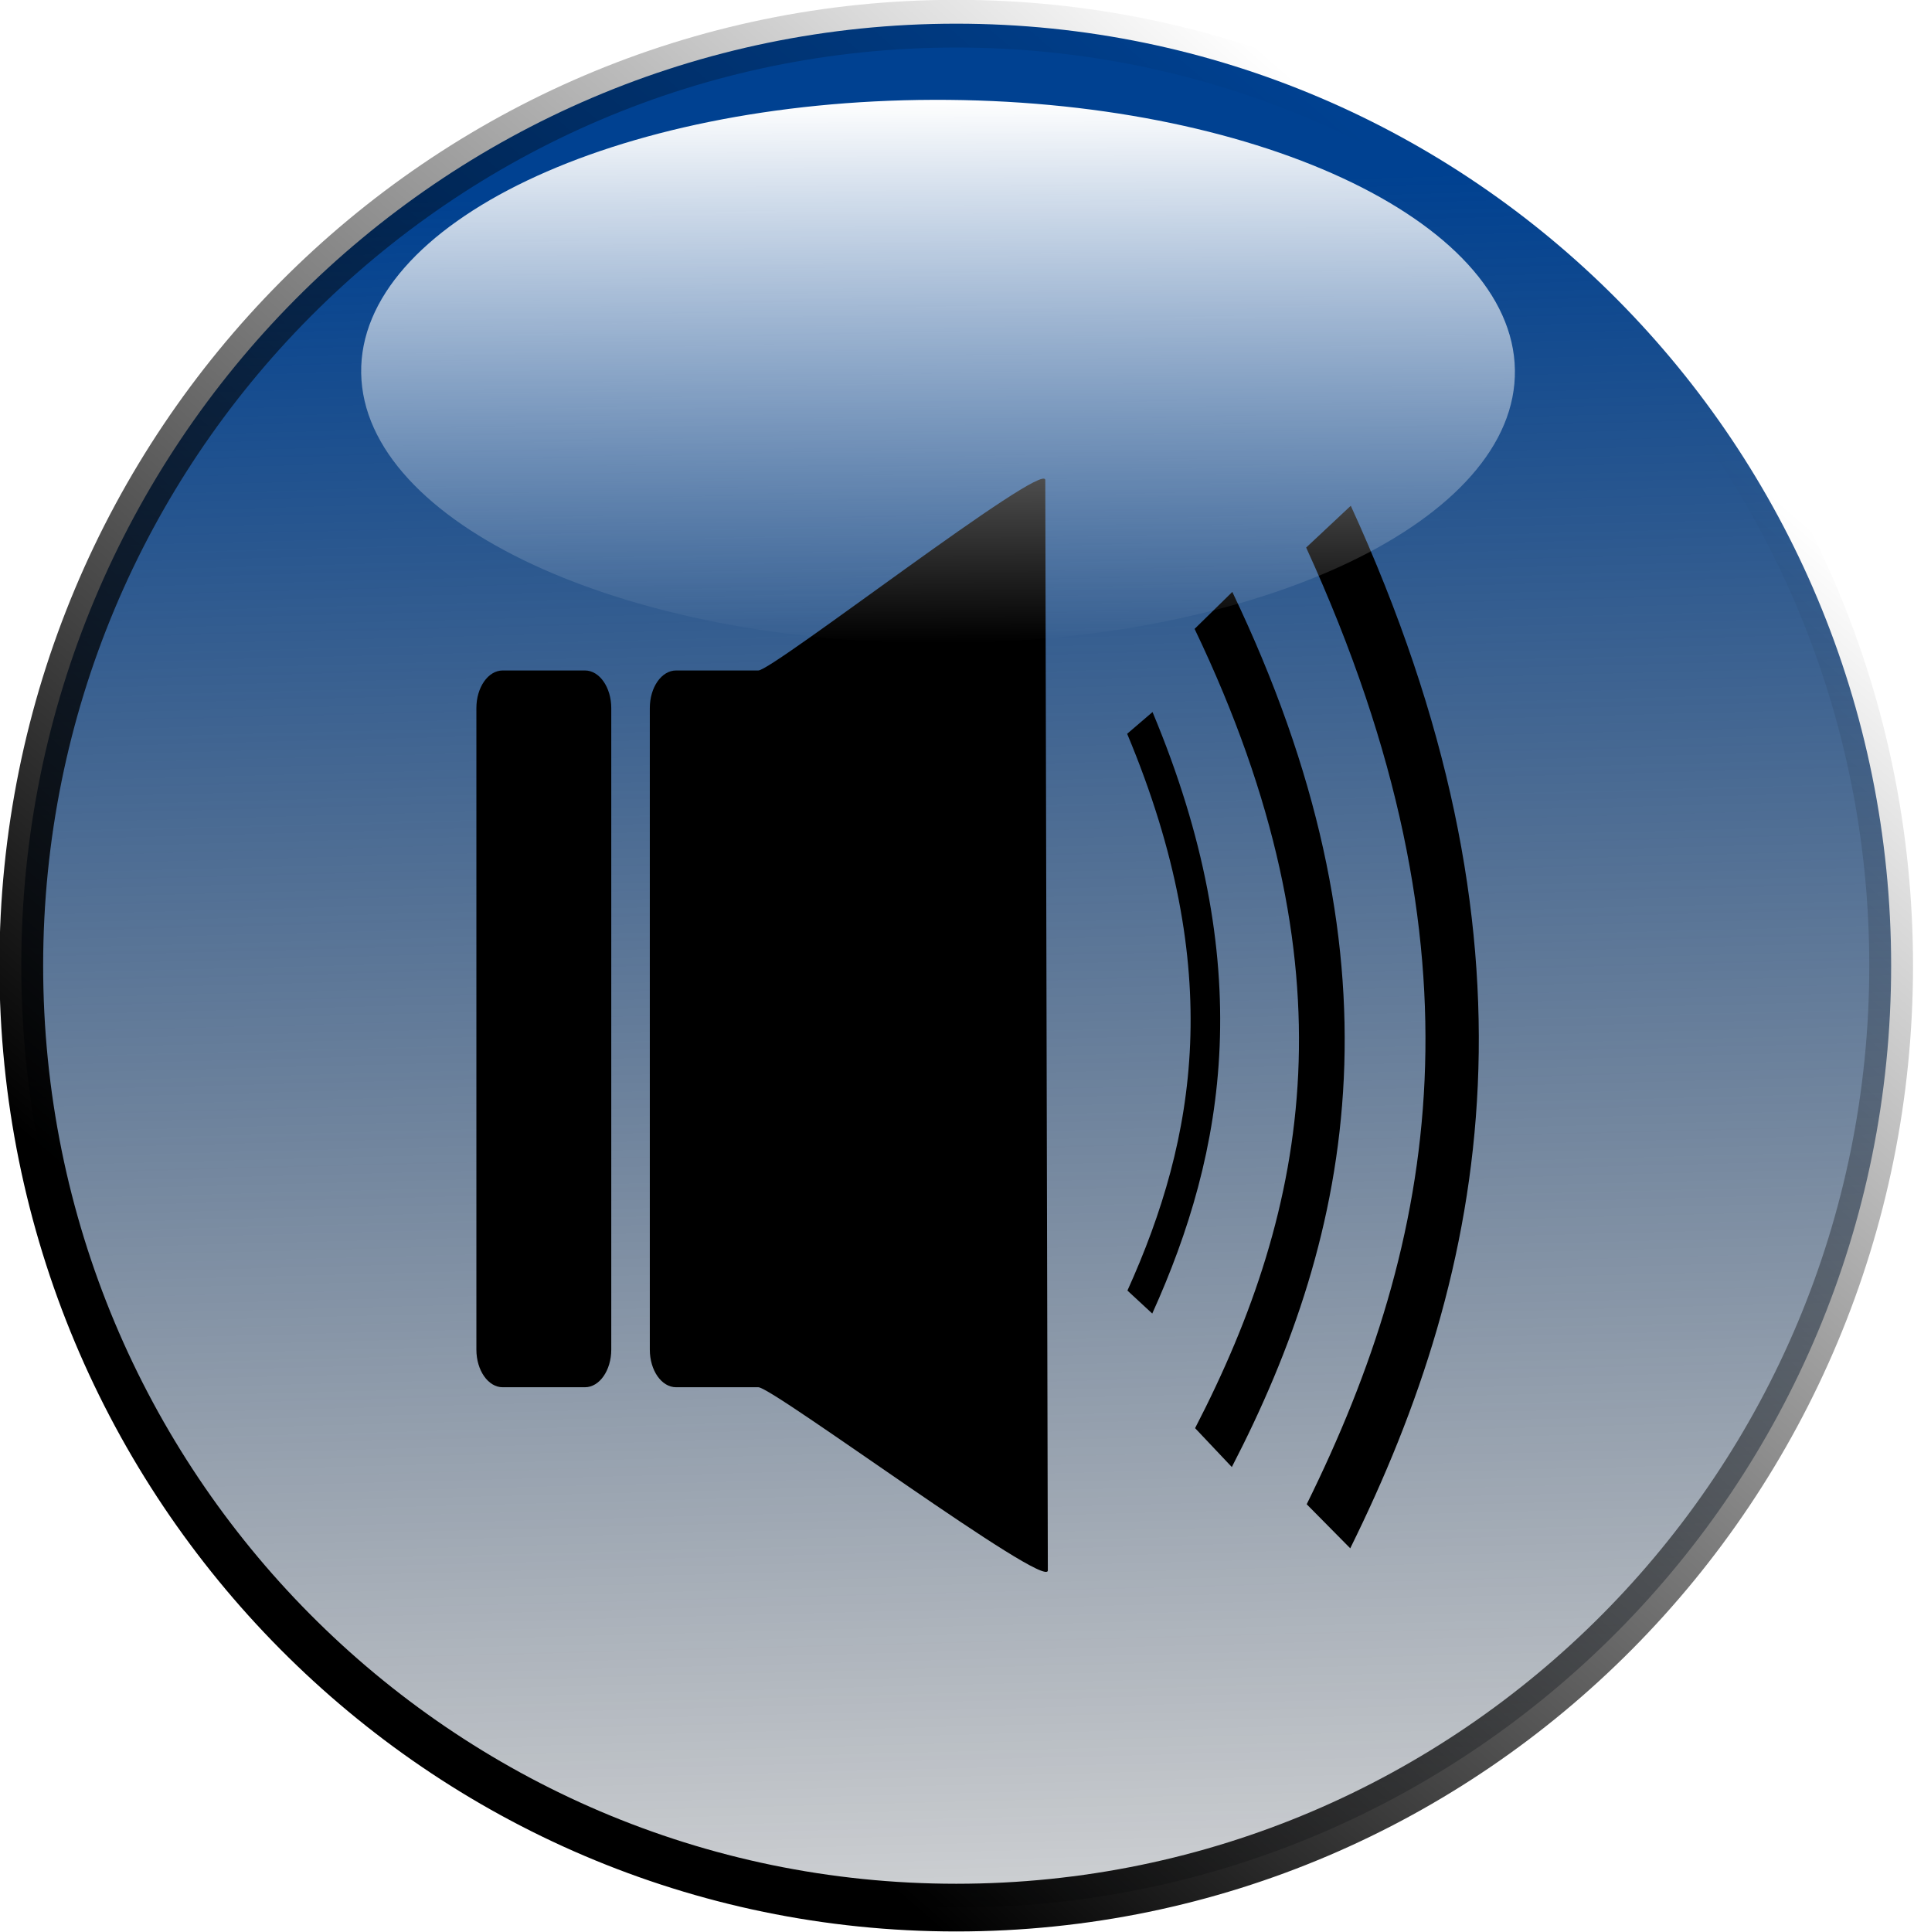
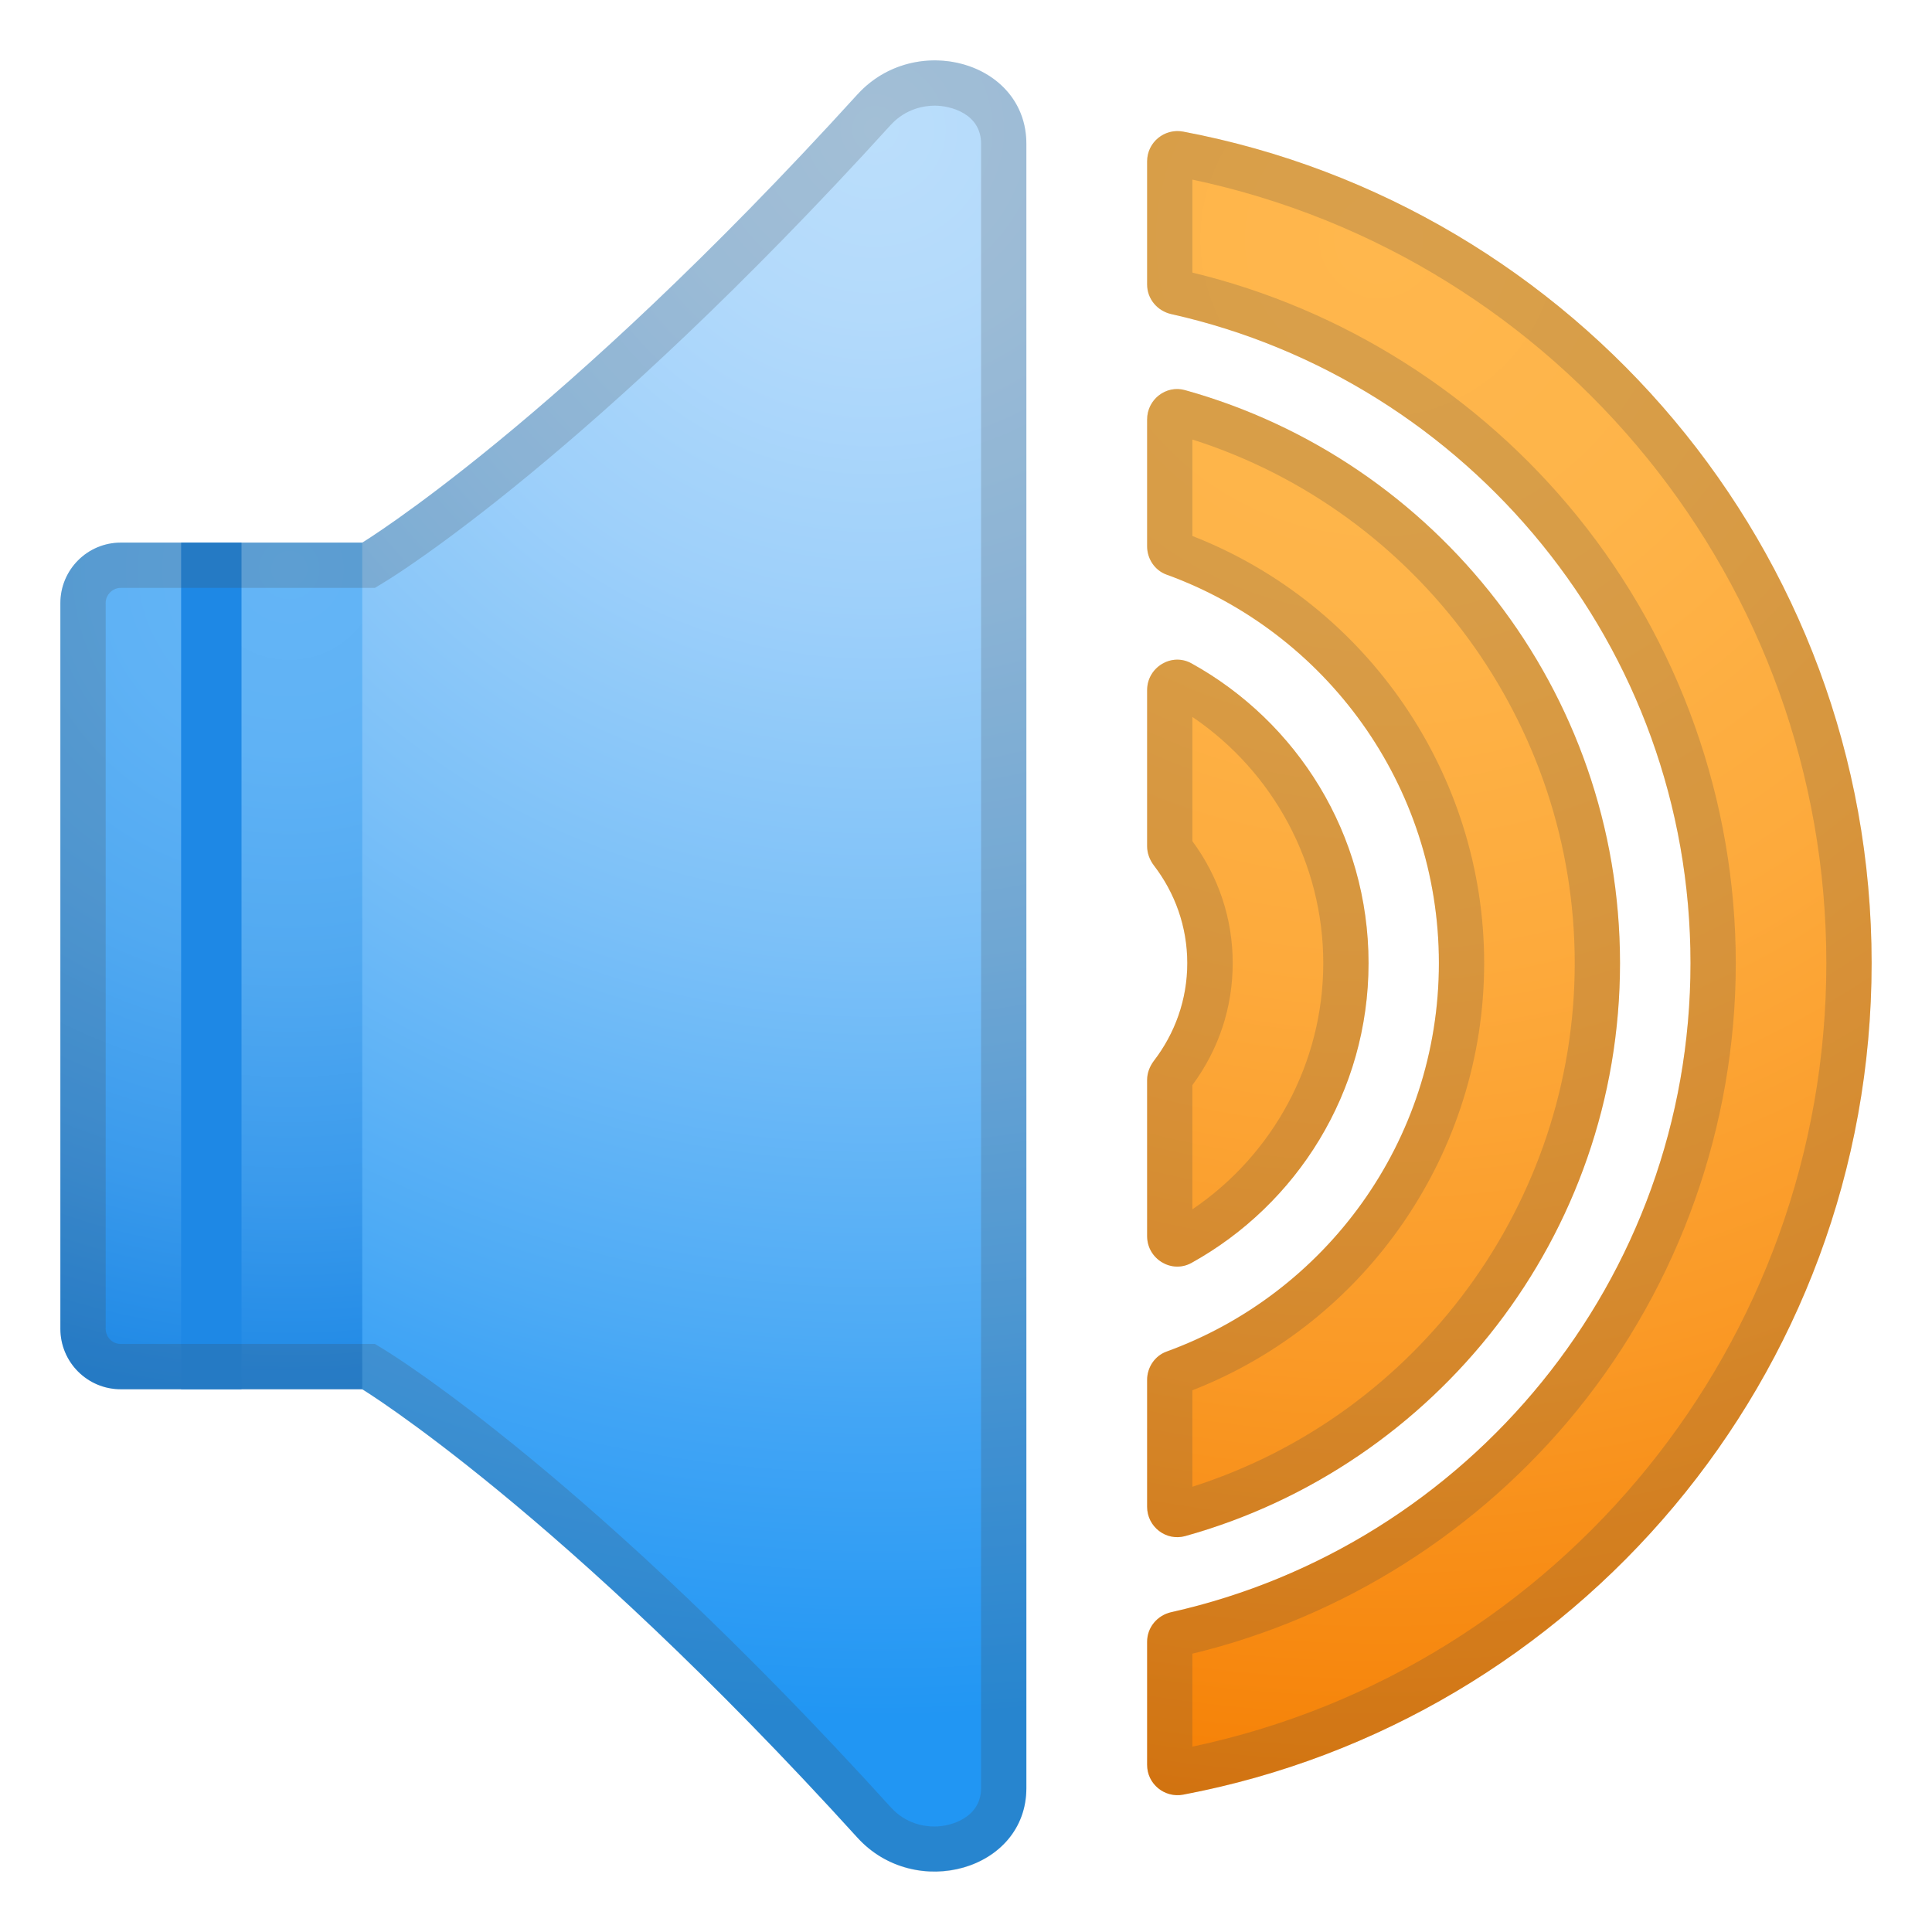
- <svg xmlns="http://www.w3.org/2000/svg" id="svg2187" height="41.395" width="41.004" version="1.0">
-   <defs id="defs2189">
-     <linearGradient id="linearGradient3015" y2="279.29" gradientUnits="userSpaceOnUse" x2="104.9" y1="234.64" x1="103.84">
-       <stop id="stop3143" stop-color="#004191" offset="0" />
-       <stop id="stop3145" stop-color="#000" stop-opacity="0" offset="1" />
-     </linearGradient>
-     <linearGradient id="linearGradient3017" y2="236.03" gradientUnits="userSpaceOnUse" x2="119.53" y1="263.73" x1="97.438">
-       <stop id="stop2164" stop-color="#000" offset="0" />
-       <stop id="stop2166" stop-color="#000" stop-opacity="0" offset="1" />
-     </linearGradient>
-     <linearGradient id="linearGradient3019" y2="250.93" gradientUnits="userSpaceOnUse" x2="128.52" y1="250.93" x1="85.767">
-       <stop id="stop3157" stop-color="#FFF" offset="0" />
-       <stop id="stop3159" stop-color="#FFF" stop-opacity="0" offset="1" />
-     </linearGradient>
-   </defs>
-   <g id="layer1" transform="translate(-4.974955,-2.740166)">
-     <g id="g3005" transform="matrix(0.9372245,0,0,1.022104,2.482442,-1.162368)">
-       <path id="path2160" d="m128.52,250.93c0,10.905-9.57,19.746-21.376,19.746-11.805,0-21.376-8.841-21.376-19.746s9.57-19.746,21.376-19.746c11.805,0,21.376,8.841,21.376,19.746z" transform="translate(-82.62179,-226.8694)" stroke="url(#linearGradient3017)" fill="url(#linearGradient3015)" />
-       <g id="g3194" transform="matrix(0.6759872,0,0,0.8866724,-48.09187,-194.7157)">
-         <rect id="rect3163" ry="0.89" height="16.946" width="4.562" y="239.76" x="91.19" fill="#000" />
-         <path id="rect3165" fill="#000" d="m97.946,239.76,2.782,0c0.493,0,9.704-4.994,9.704-4.501l0.086,25.777c0,0.493-9.297-4.33-9.79-4.33h-2.782c-0.493,0-0.89-0.397-0.89-0.89v-15.166c0-0.493,0.397-0.89,0.89-0.89z" />
-         <path id="path3170" stroke-linejoin="miter" d="m113.63,241c3.459,5.775,2.408,9.971,0,13.692" stroke="#000" stroke-linecap="butt" stroke-width="1px" fill="none" />
-         <path id="path3172" stroke-linejoin="miter" d="m116.12,238.34c5.718,8.348,3.981,14.414,0,19.793" stroke="#000" stroke-linecap="butt" stroke-width="1.546px" fill="none" />
-         <path id="path3174" stroke-linejoin="miter" d="m120.01,236.36c6.525,9.967,4.542,17.21,0,23.633" stroke="#000" stroke-linecap="butt" stroke-width="1.804px" fill="none" />
-       </g>
-       <path id="path3149" d="m128.52,250.93c0,10.905-9.57,19.746-21.376,19.746-11.805,0-21.376-8.841-21.376-19.746s9.57-19.746,21.376-19.746c11.805,0,21.376,8.841,21.376,19.746z" transform="matrix(0.00485315,0.2663847,-0.6679411,0.00183696,191.1931,-17.3972)" fill="url(#linearGradient3019)" />
-     </g>
+ <svg xmlns="http://www.w3.org/2000/svg" width="128" height="128" style="enable-background:new 0 0 128 128;">
+   <g>
+     <radialGradient id="SVGID_1_" cx="91.333" cy="15.906" gradientTransform="matrix(1 0 0 1.0016 0 -0.1007)" gradientUnits="userSpaceOnUse" r="106.757">
+       <stop offset="0" style="stop-color:#FFB74D" />
+       <stop offset="0.221" style="stop-color:#FEB449" />
+       <stop offset="0.453" style="stop-color:#FDAA3C" />
+       <stop offset="0.691" style="stop-color:#FA9A27" />
+       <stop offset="0.93" style="stop-color:#F6840A" />
+       <stop offset="1" style="stop-color:#F57C00" />
+     </radialGradient>
+     <path d="M124,63.81c0-27.37-19.68-50.19-45.61-55.09C77.15,8.49,76,9.43,76,10.69v8.16 c0,0.95,0.67,1.75,1.6,1.96c19.66,4.4,34.4,22,34.4,43c0,21-14.74,38.6-34.4,43c-0.93,0.21-1.6,1.01-1.6,1.96v8.16 c0,1.26,1.15,2.2,2.39,1.97C104.32,114,124,91.18,124,63.81z" style="fill:url(#SVGID_1_);" />
+     <radialGradient id="SVGID_2_" cx="91.333" cy="15.906" gradientTransform="matrix(1 0 0 1.0016 0 -0.1007)" gradientUnits="userSpaceOnUse" r="106.757">
+       <stop offset="0" style="stop-color:#FFB74D" />
+       <stop offset="0.221" style="stop-color:#FEB449" />
+       <stop offset="0.453" style="stop-color:#FDAA3C" />
+       <stop offset="0.691" style="stop-color:#FA9A27" />
+       <stop offset="0.93" style="stop-color:#F6840A" />
+       <stop offset="1" style="stop-color:#F57C00" />
+     </radialGradient>
+     <path d="M107.33,63.81c0-18.07-12.22-33.34-28.81-37.96C77.25,25.49,76,26.47,76,27.79v8.41 c0,0.83,0.51,1.59,1.28,1.87c10.51,3.81,18.05,13.91,18.05,25.74c0,11.83-7.54,21.93-18.05,25.74C76.51,89.83,76,90.59,76,91.42 v8.41c0,1.32,1.25,2.29,2.52,1.94C95.12,97.15,107.33,81.88,107.33,63.81z" style="fill:url(#SVGID_2_);" />
+     <radialGradient id="SVGID_3_" cx="91.333" cy="15.906" gradientTransform="matrix(1 0 0 1.0016 0 -0.1007)" gradientUnits="userSpaceOnUse" r="106.757">
+       <stop offset="0" style="stop-color:#FFB74D" />
+       <stop offset="0.221" style="stop-color:#FEB449" />
+       <stop offset="0.453" style="stop-color:#FDAA3C" />
+       <stop offset="0.691" style="stop-color:#FA9A27" />
+       <stop offset="0.93" style="stop-color:#F6840A" />
+       <stop offset="1" style="stop-color:#F57C00" />
+     </radialGradient>
+     <path d="M90.67,63.81c0-8.55-4.74-15.99-11.73-19.86C77.62,43.22,76,44.21,76,45.72v10.35 c0,0.46,0.17,0.9,0.45,1.27c1.38,1.8,2.21,4.03,2.21,6.47c0,2.44-0.83,4.67-2.21,6.47C76.17,70.65,76,71.09,76,71.55V81.9 c0,1.51,1.62,2.5,2.94,1.77C85.92,79.8,90.67,72.35,90.67,63.81z" style="fill:url(#SVGID_3_);" />
+   </g>
+   <g style="opacity:0.2;">
+     <path d="M79,11.9c24.41,5.17,42,26.81,42,51.91c0,25.09-17.59,46.74-42,51.91v-6.16 c9.96-2.4,18.99-8.11,25.5-16.14c6.77-8.35,10.5-18.86,10.5-29.61c0-10.75-3.73-21.26-10.5-29.61 C97.99,26.17,88.96,20.46,79,18.06V11.9 M78.01,8.68c-1.09,0-2.01,0.87-2.01,2.01v8.16c0,0.95,0.67,1.75,1.6,1.96 c19.66,4.4,34.4,22,34.4,43c0,21-14.74,38.6-34.4,43c-0.93,0.21-1.6,1.01-1.6,1.96v8.16c0,1.13,0.93,2.01,2.01,2.01 c0.13,0,0.25-0.01,0.38-0.04C104.32,114,124,91.18,124,63.81c0-27.37-19.68-50.19-45.61-55.09C78.27,8.7,78.14,8.68,78.01,8.68 L78.01,8.68z" style="fill:#424242;" />
+     <path d="M79,29.12c14.98,4.77,25.33,18.85,25.33,34.69c0,15.84-10.35,29.91-25.33,34.69v-6.39 c11.59-4.53,19.33-15.81,19.33-28.3c0-12.49-7.74-23.77-19.33-28.3V29.12 M77.99,25.77c-1.07,0-1.99,0.88-1.99,2.01v8.41 c0,0.83,0.51,1.59,1.28,1.87c10.51,3.81,18.05,13.91,18.05,25.74c0,11.83-7.54,21.93-18.05,25.74C76.51,89.83,76,90.59,76,91.42 v8.41c0,1.13,0.93,2.01,1.99,2.01c0.17,0,0.35-0.02,0.53-0.07c16.6-4.62,28.81-19.89,28.81-37.96S95.12,30.47,78.52,25.85 C78.34,25.8,78.17,25.77,77.99,25.77L77.99,25.77z" style="fill:#424242;" />
+     <path d="M79,47.5c5.39,3.65,8.67,9.75,8.67,16.31c0,6.56-3.28,12.66-8.67,16.31v-8.23 c1.75-2.37,2.67-5.15,2.67-8.08c0-2.92-0.92-5.71-2.67-8.08V47.5 M78,43.7c-1.04,0-2,0.86-2,2.02v10.35c0,0.46,0.17,0.9,0.45,1.27 c1.38,1.8,2.21,4.03,2.21,6.47c0,2.44-0.83,4.67-2.21,6.47C76.17,70.65,76,71.09,76,71.55V81.9c0,1.16,0.96,2.02,2,2.02 c0.31,0,0.63-0.08,0.94-0.25c6.98-3.87,11.73-11.32,11.73-19.86c0-8.55-4.74-15.99-11.73-19.86C78.63,43.78,78.31,43.7,78,43.7 L78,43.7z" style="fill:#424242;" />
+   </g>
+   <radialGradient id="SVGID_4_" cx="19.167" cy="37.739" gradientTransform="matrix(1 0 0 1.0016 0 -0.1007)" gradientUnits="userSpaceOnUse" r="64.296">
+     <stop offset="0" style="stop-color:#64B5F6" />
+     <stop offset="0.187" style="stop-color:#5FB2F5" />
+     <stop offset="0.406" style="stop-color:#51A9F1" />
+     <stop offset="0.639" style="stop-color:#3A9AEC" />
+     <stop offset="0.85" style="stop-color:#1E88E5" />
+     <stop offset="1" style="stop-color:#1E88E5" />
+   </radialGradient>
+   <path d="M36,92.04H8c-2.21,0-4-1.79-4-4.01V39.96c0-2.21,1.79-4.01,4-4.01h28V92.04z" style="fill:url(#SVGID_4_);" />
+   <rect height="56.09" style="fill:#1E88E5;" width="4" x="12" y="35.95" />
+   <radialGradient id="SVGID_5_" cx="58" cy="8.656" gradientTransform="matrix(1 0 0 1.0016 0 -0.1007)" gradientUnits="userSpaceOnUse" r="105.052">
+     <stop offset="0" style="stop-color:#BBDEFB" />
+     <stop offset="0.118" style="stop-color:#B3DAFB" />
+     <stop offset="0.299" style="stop-color:#9ED0FA" />
+     <stop offset="0.519" style="stop-color:#7BC0F8" />
+     <stop offset="0.769" style="stop-color:#4CAAF5" />
+     <stop offset="0.815" style="stop-color:#42A5F5" />
+     <stop offset="1" style="stop-color:#2196F3" />
+   </radialGradient>
+   <path d="M56.8,6.26C37.02,28.02,24,35.95,24,35.95v56.09c0,0,13.11,8.01,32.81,29.71 c3.82,4.2,11.19,2.16,11.19-3.29c0-26.41,0-82.45,0-108.94C68,4.06,60.63,2.05,56.8,6.26z" style="fill:url(#SVGID_5_);" />
+   <g style="opacity:0.2;">
+     <path d="M61.93,7C62.99,7,65,7.53,65,9.53v108.94c0,1.86-1.85,2.54-3.09,2.54c-0.65,0-1.88-0.16-2.88-1.26 C39.27,97.97,26.11,89.82,25.56,89.48l-0.72-0.44H24H8c-0.55,0-1-0.45-1-1.01V39.96c0-0.55,0.45-1.01,1-1.01h16h0.84l0.72-0.44 c0.55-0.33,13.61-8.4,33.46-30.24C60.03,7.17,61.28,7,61.93,7 M61.93,4c-1.83,0-3.71,0.71-5.12,2.26C37.02,28.02,24,35.95,24,35.95 H8c-2.21,0-4,1.79-4,4.01v48.08c0,2.21,1.79,4.01,4,4.01h16c0,0,13.11,8.01,32.81,29.71c1.4,1.54,3.28,2.25,5.1,2.25 c3.13,0,6.09-2.08,6.09-5.54c0-26.41,0-82.45,0-108.94C68,6.08,65.06,4,61.93,4L61.93,4z" style="fill:#424242;" />
  </g>
</svg>
